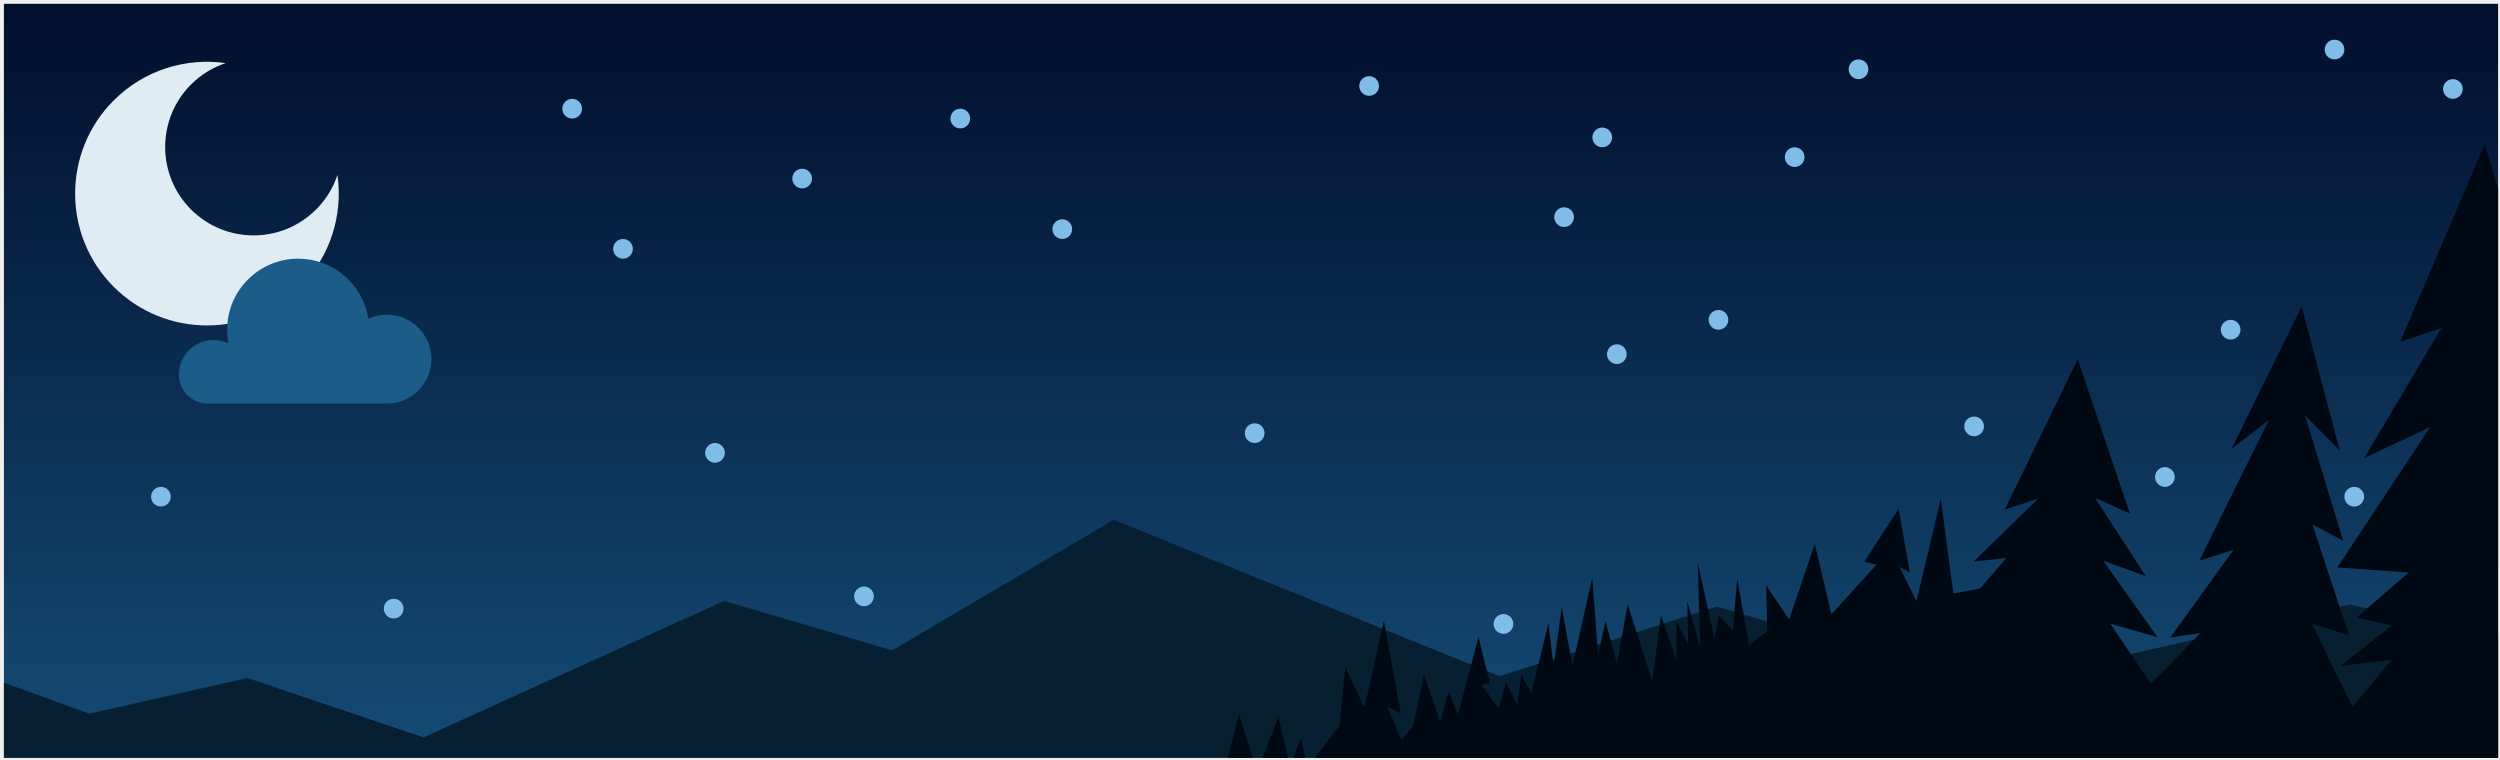
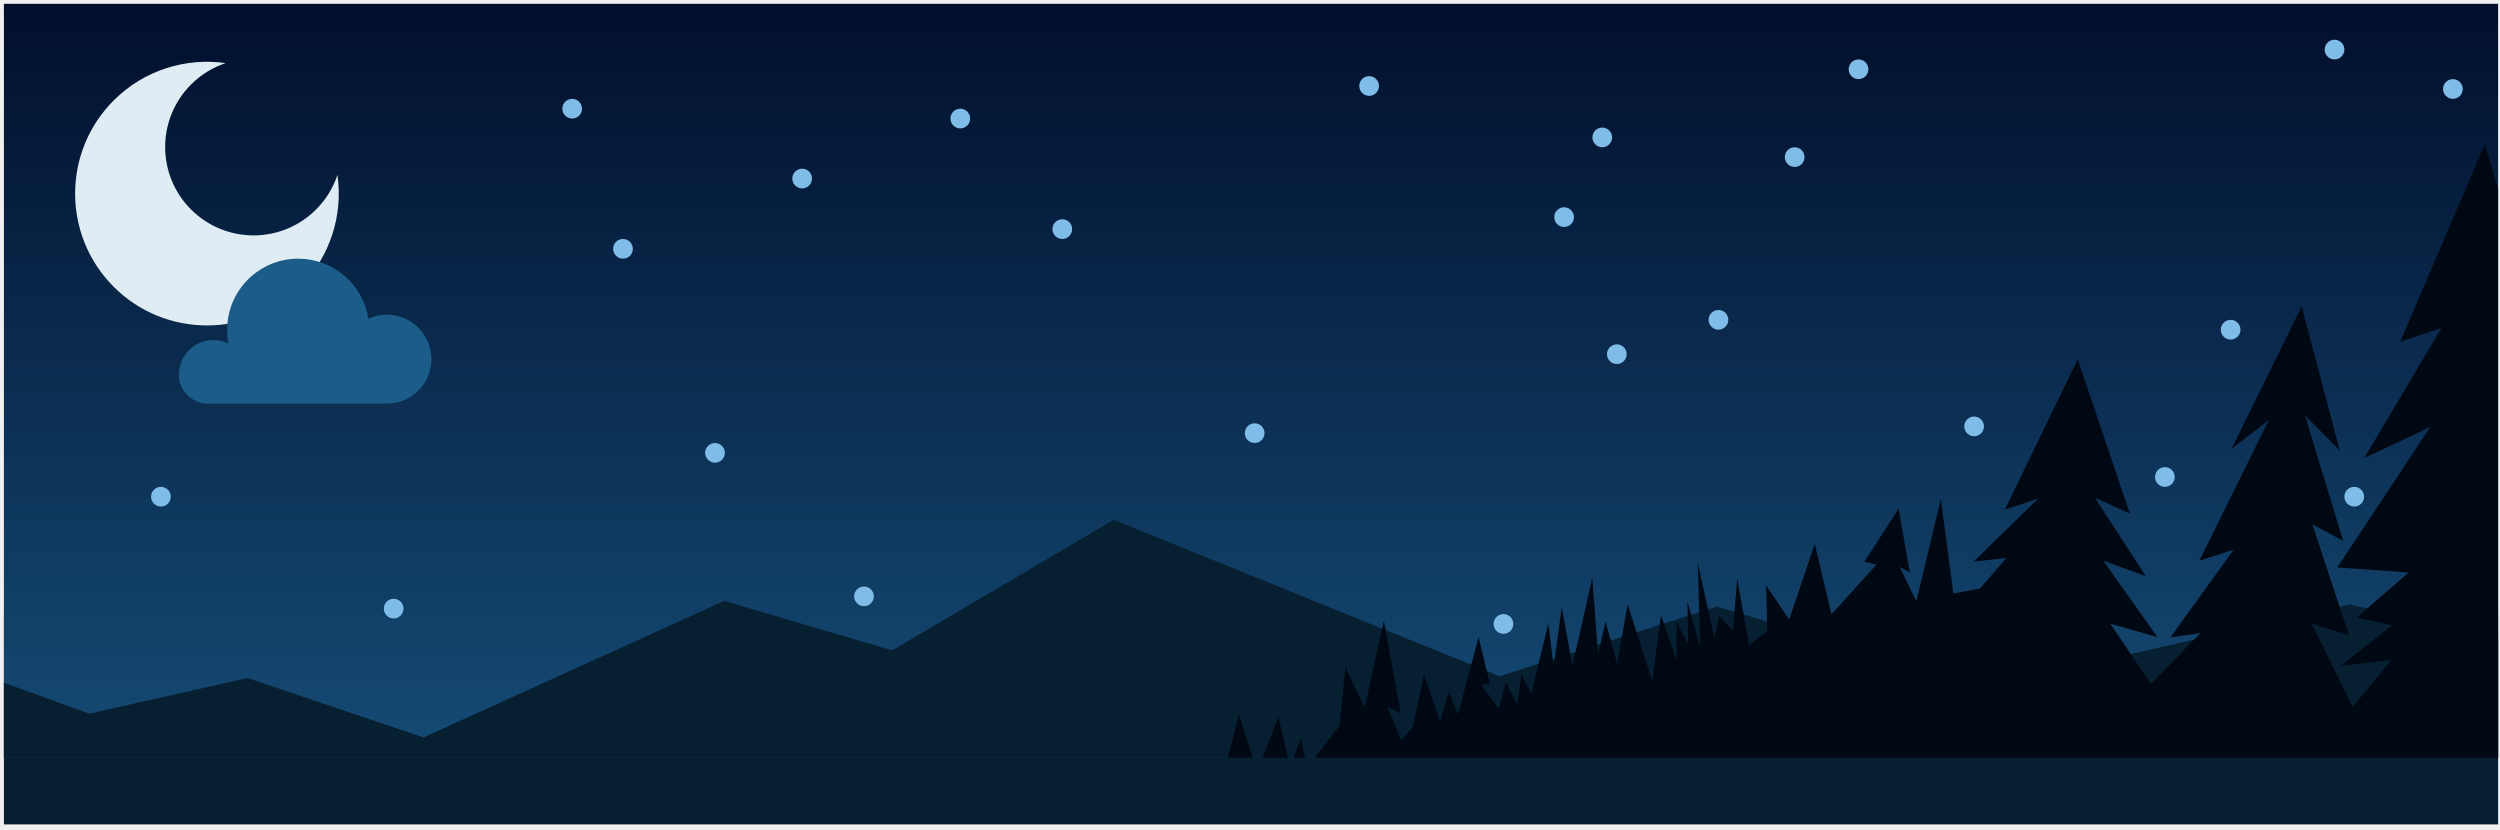
- <svg xmlns="http://www.w3.org/2000/svg" width="431" height="131" viewBox="0 0 431 131" fill="none">
-   <g clip-path="url(#clip0_441_2)">
-     <rect x="0.674" y="0.65" width="430" height="130" fill="url(#paint0_linear_441_2)" />
+ <svg xmlns="http://www.w3.org/2000/svg" width="431" height="143" viewBox="0 0 431 143" fill="none">
+   <rect x="0.674" y="105.869" width="430" height="36.257" fill="#061F31" />
+   <g clip-path="url(#clip0_472_8)">
+     <rect x="0.674" y="0.65" width="430" height="130" fill="url(#paint0_linear_472_8)" />
    <path d="M38.902 10.88C36.722 11.604 34.673 12.833 32.938 14.567C26.987 20.519 26.987 30.168 32.938 36.119C38.89 42.07 48.539 42.07 54.49 36.119C56.225 34.384 57.454 32.335 58.177 30.155C59.151 36.993 57.009 44.19 51.749 49.449C42.873 58.325 28.483 58.325 19.608 49.449C10.732 40.574 10.732 26.184 19.608 17.308C24.868 12.048 32.064 9.906 38.902 10.88Z" fill="#DFECF3" />
    <path d="M39.388 59.208C39.239 58.443 39.16 57.653 39.16 56.844C39.16 50.08 44.644 44.597 51.408 44.597C57.526 44.597 62.596 49.082 63.51 54.944C64.483 54.496 65.566 54.246 66.708 54.246C70.941 54.246 74.373 57.678 74.373 61.911C74.373 66.144 70.941 69.576 66.708 69.576H35.812C33.06 69.576 30.829 67.345 30.829 64.593C30.829 63.009 31.459 61.489 32.579 60.369C33.699 59.249 35.219 58.619 36.803 58.619C37.706 58.619 38.589 58.824 39.388 59.208Z" fill="#1B5C89" />
    <path d="M15.387 123.033L-8.138 114.509L-19.049 142.126L567.496 140.94L405.068 104.217L342.568 118.341L295.958 104.57L258.529 116.575L192.002 89.619L153.815 112.122L124.834 103.598L73.009 127.124L42.664 116.895L15.387 123.033Z" fill="#061F31" />
    <circle cx="138.294" cy="30.783" r="1.699" fill="#7FBDE8" />
    <circle cx="165.556" cy="20.439" r="1.699" fill="#7FBDE8" />
    <circle cx="183.139" cy="39.501" r="1.699" fill="#7FBDE8" />
    <circle cx="236.037" cy="14.825" r="1.699" fill="#7FBDE8" />
    <circle cx="269.652" cy="37.432" r="1.699" fill="#7FBDE8" />
    <circle cx="276.228" cy="23.69" r="1.699" fill="#7FBDE8" />
    <circle cx="320.408" cy="11.943" r="1.699" fill="#7FBDE8" />
    <circle cx="309.399" cy="27.088" r="1.699" fill="#7FBDE8" />
    <circle cx="278.742" cy="61.06" r="1.699" fill="#7FBDE8" />
    <circle cx="296.26" cy="55.141" r="1.699" fill="#7FBDE8" />
    <circle cx="340.338" cy="73.507" r="1.699" fill="#7FBDE8" />
    <circle cx="259.194" cy="107.568" r="1.699" fill="#7FBDE8" />
    <circle cx="384.56" cy="56.84" r="1.699" fill="#7FBDE8" />
    <circle cx="405.87" cy="85.631" r="1.699" fill="#7FBDE8" />
    <circle cx="373.225" cy="82.234" r="1.699" fill="#7FBDE8" />
    <circle cx="402.473" cy="8.546" r="1.699" fill="#7FBDE8" />
    <circle cx="422.876" cy="15.341" r="1.699" fill="#7FBDE8" />
    <circle cx="98.644" cy="18.741" r="1.699" fill="#7FBDE8" />
    <circle cx="107.404" cy="42.898" r="1.699" fill="#7FBDE8" />
    <circle cx="27.741" cy="85.629" r="1.699" fill="#7FBDE8" />
    <circle cx="67.869" cy="104.924" r="1.699" fill="#7FBDE8" />
    <circle cx="123.266" cy="78.072" r="1.699" fill="#7FBDE8" />
    <circle cx="148.952" cy="102.812" r="1.699" fill="#7FBDE8" />
    <circle cx="216.304" cy="74.675" r="1.699" fill="#7FBDE8" />
    <path d="M412.301 113.759L405.583 121.873L398.552 107.525L404.959 109.519L398.651 90.391L403.968 93.25L397.364 71.588L403.372 77.677L396.811 52.823L384.713 77.375L391.149 72.414L379.156 96.669L385.092 94.763L374.164 109.893L379.348 109.157L370.826 117.907L363.816 107.518L371.952 109.846L362.576 96.643L369.951 99.349L361.149 85.804L367.199 88.551L358.2 61.936L345.628 87.861L351.399 85.943L340.251 96.818L345.898 96.186L341.353 101.469L336.76 102.317L334.599 86.037L330.387 103.661L327.491 97.727L329.25 98.7L327.321 87.697L321.413 96.852L323.522 97.333L315.742 105.899L312.867 93.759L308.458 106.801L304.483 100.941L304.674 108.744L301.559 111.248L299.492 99.78L298.747 108.686L296.371 106.211L295.57 110.065L292.697 97.069L293.129 111.693L290.898 103.612L291.059 111.156L289.04 107.197L289.037 113.791L286.357 106.114L284.856 117.435L280.608 104.189L278.792 114.442L276.792 107.128L275.502 112.875L274.513 99.567L271.099 114.795L269.244 104.698L267.834 114.973L266.947 107.484L263.99 119.539L262.299 116.31L261.561 121.504L259.614 117.623L258.385 122.21L255.406 118.042L256.867 117.886L254.906 109.818L251.357 123.179L249.76 119.258L248.269 124.412L245.497 116.302L243.57 125.329L241.59 127.609L239.142 121.807L241.488 123L238.58 106.992L235.251 122.004L231.935 115.073L230.94 125.123L225.344 132.323L224.269 127.316L222.412 132.102L220.381 123.633L216.742 133.076L213.61 123.17L210.777 134.033L440.983 142.132L449.508 102.555L439.52 76.856L432.902 57.514L438.336 59.58L428.405 24.787L413.802 58.918L420.905 56.544L407.603 78.959L418.982 73.606L402.953 97.823L415.264 98.697L406.276 106.464L412.384 107.813L403.552 114.788L412.301 113.759Z" fill="#000813" />
  </g>
  <defs>
-     <linearGradient id="paint0_linear_441_2" x1="215.674" y1="0.65" x2="215.674" y2="130.65" gradientUnits="userSpaceOnUse">
+     <linearGradient id="paint0_linear_472_8" x1="215.674" y1="0.65" x2="215.674" y2="130.65" gradientUnits="userSpaceOnUse">
      <stop stop-color="#010F2C" />
      <stop offset="1" stop-color="#154B75" />
    </linearGradient>
-     <clipPath id="clip0_441_2">
+     <clipPath id="clip0_472_8">
      <rect width="430" height="130" fill="white" transform="translate(0.673828 0.649902)" />
    </clipPath>
  </defs>
</svg>
